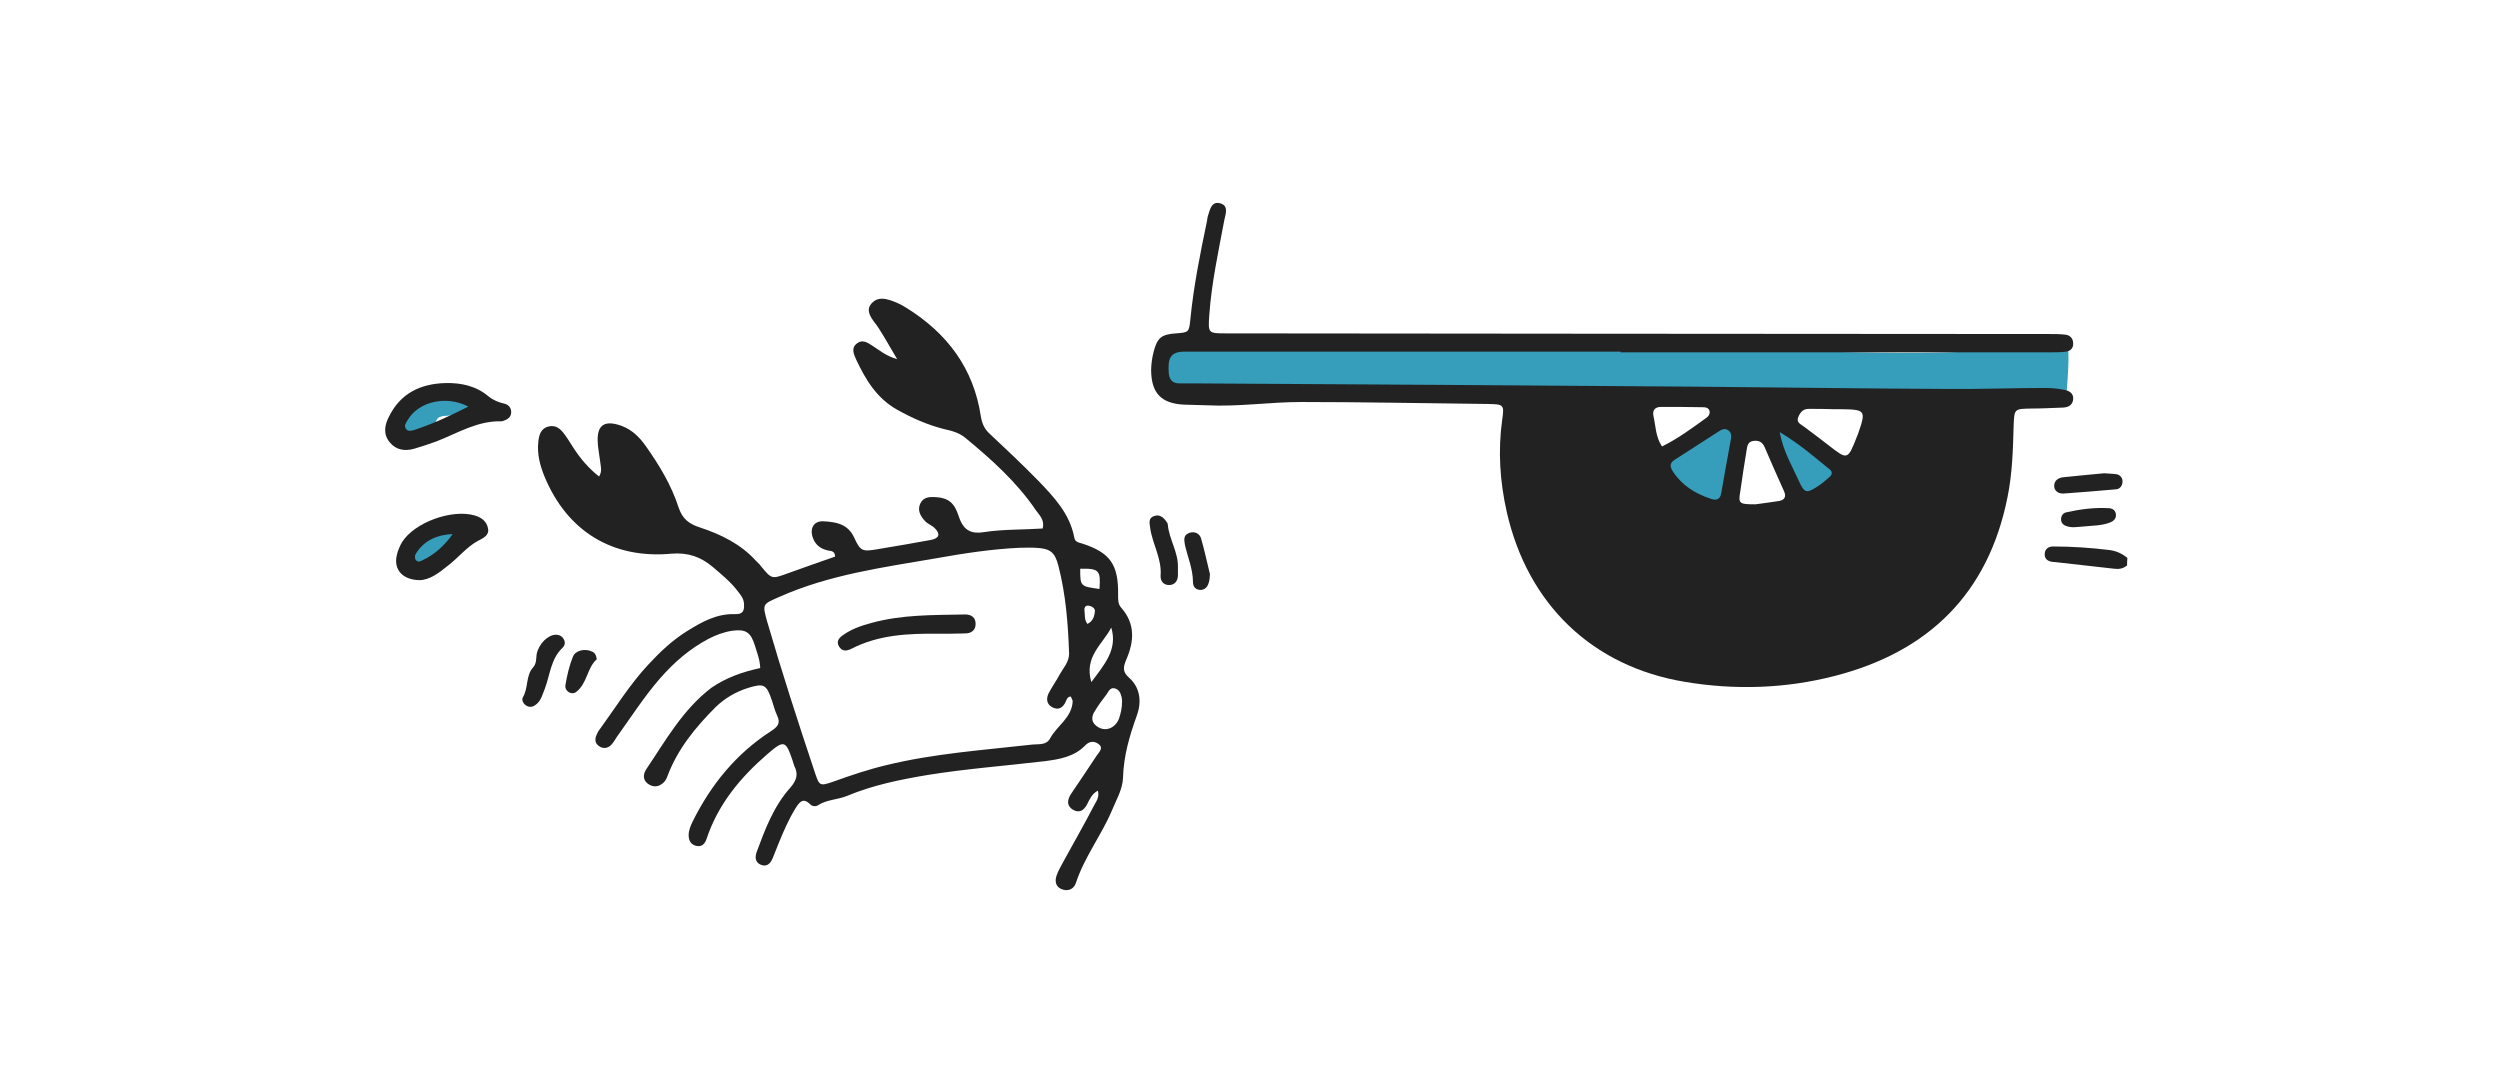
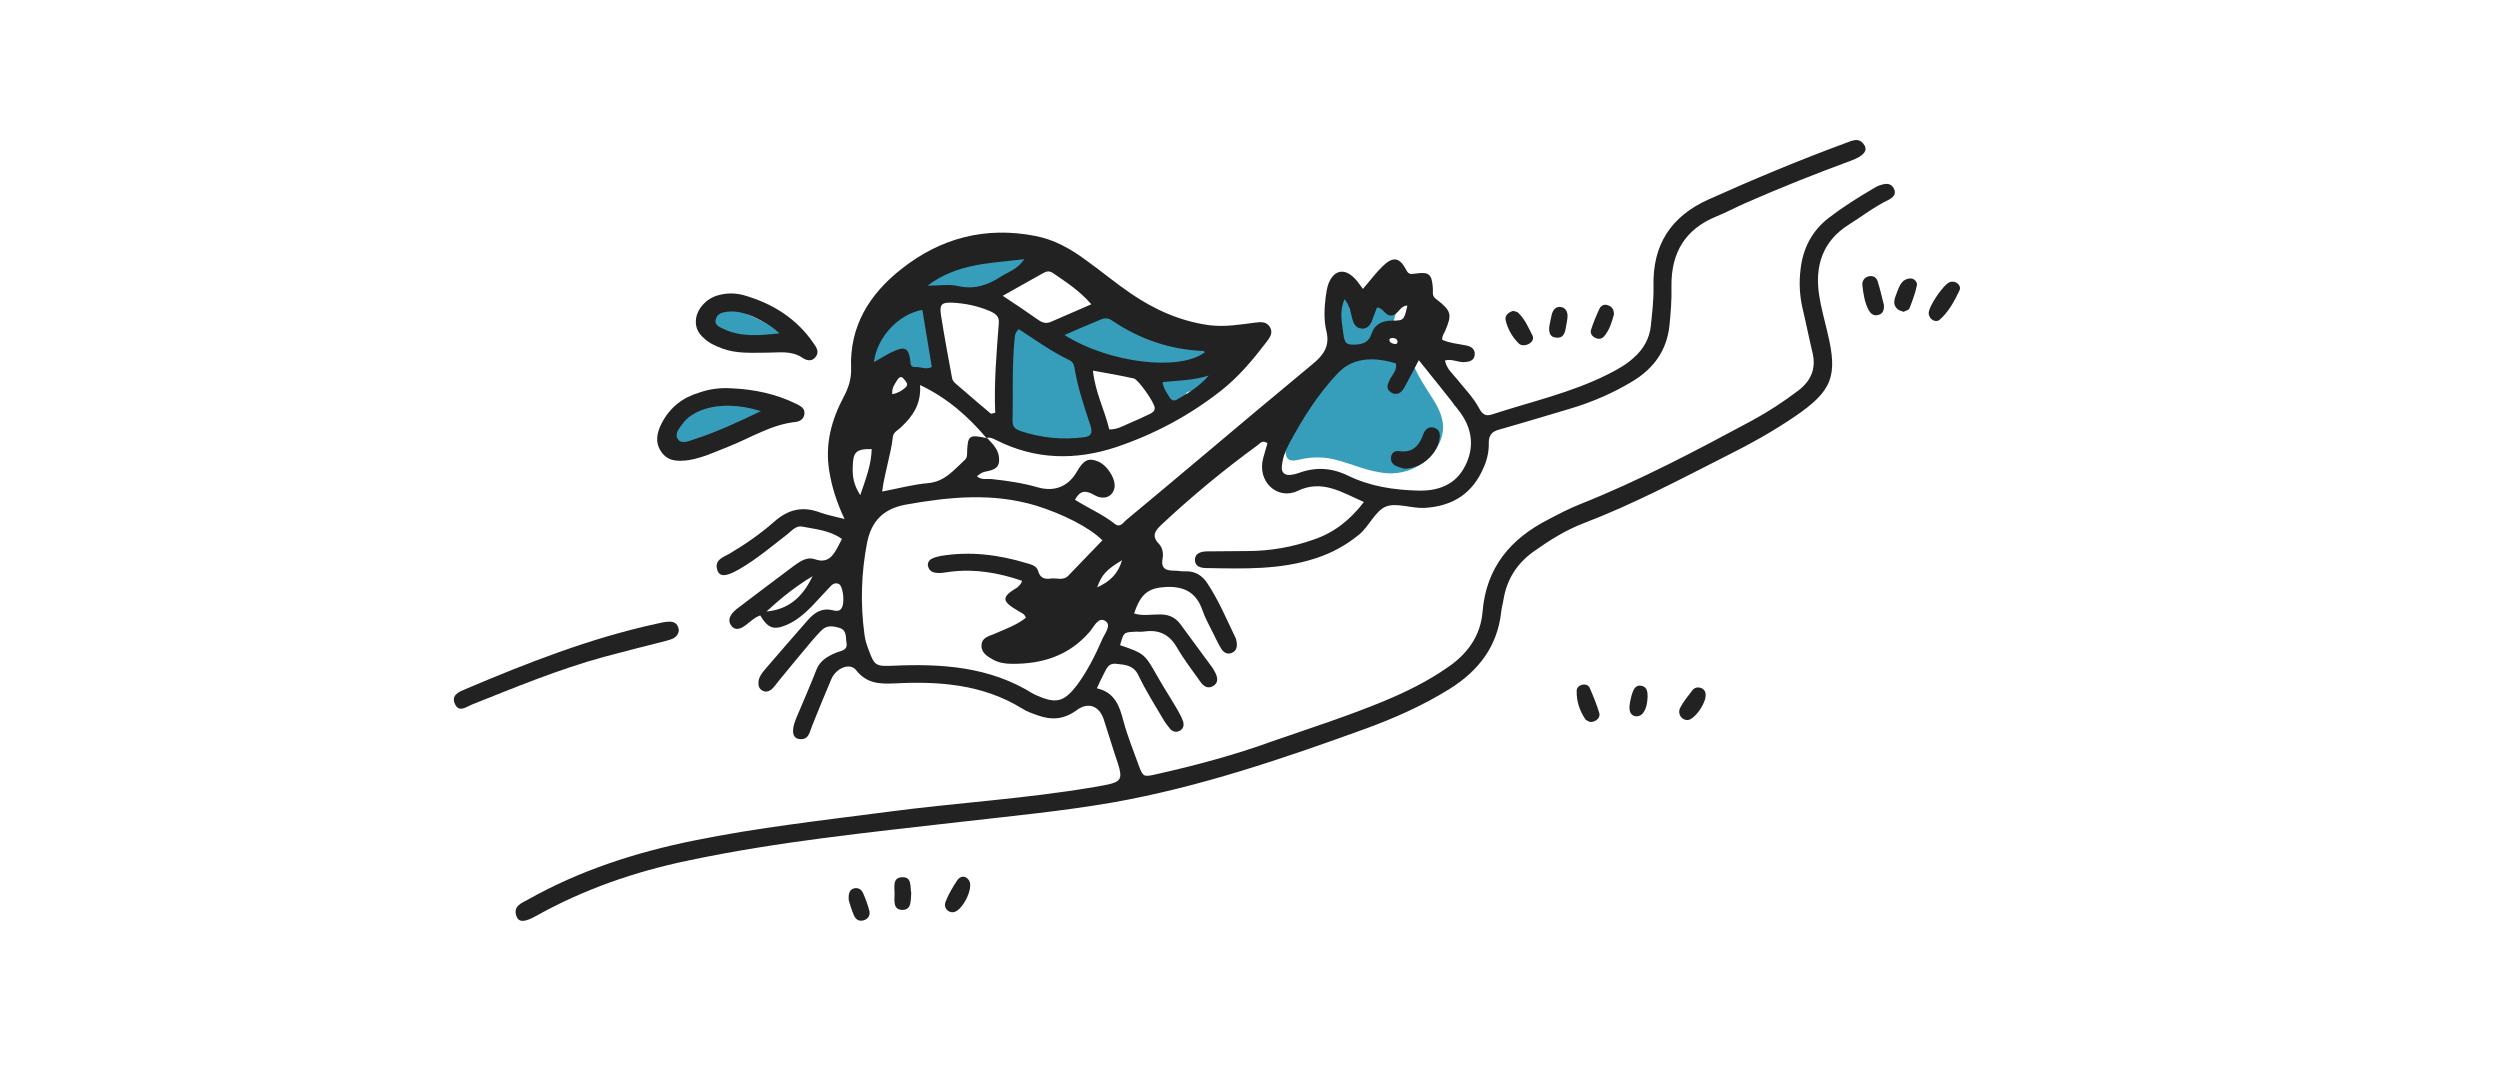
<svg xmlns="http://www.w3.org/2000/svg" version="1.1" x="0px" y="0px" viewBox="0 0 764.9 330" enable-background="new 0 0 764.9 330" xml:space="preserve">
  <g id="_xFFFD__x83__x8C__xFFFD__x99__xA0_影像_1_">
</g>
  <g id="_xFFFD__x9C__x96_撅_xFFFD__8_xA0_影像_1_">
    <g>
-       <path fill="#369EBB" d="M402.1,104c15.3,0,26-0.3,36.6,0.1c11.3,0.3,22.7,1.2,34,1.9c5.3,0.3,10.5,0.6,15.8,0.7    c16.7,0.2,33.4,0.8,50.2,0.7c19.3-0.1,38.5,1,57.8,0.4c9.9-0.3,19.8-1.2,29.7-0.8c1,0,1.3-0.3,1.4-1.1c0.3-1.4,1.2-2.3,2.7-2.1    c1.6,0.2,2.4,1.4,2.5,2.8c0.1,2,0.1,4,0,6c-0.1,2.4-0.3,4.9-0.5,7.3c-0.2,2.8-1.7,4.3-4.6,4.3c-16.7,0.2-33.4-0.1-50.1-0.8    c-10.4-0.5-20.9-0.9-31.3-1.8c-19.6-1.7-39.2-2.6-58.8-2.1c-17,0.4-34,0.8-51,0.3c-13.3-0.4-26.5-1.1-39.8-0.4    c-11.1,0.6-22.1,1.6-33,3.5c-6.3,1.1-10.9-3.5-9.9-9.9c0.6-3.9,5.1-7.7,9.2-7.9C377.6,104.7,392.2,104.3,402.1,104z" />
-       <path fill="#369EBB" d="M519.5,152.8c-1.8,0.6-3.6,0.2-5.4,0.6c-2.6,0.6-4.5-1-4.4-3.7c0-1.2-0.1-1.2-1.2-1.1    c-3,0.2-4.2-2-2.8-4.7c0.6-1.1,1.5-1.8,2.4-2.5c6.3-4.7,12.9-9.1,18.2-15.1c2.8-3.1,3.5-2.9,6.3,0.4c0.4,0.4,1.1,0.5,1.7,0.8    c1,0.6,1.6,1.5,1.5,2.7c0,1.3-0.6,2.1-1.9,2.3c-1.3,0.2-1.6,0.7-1.5,2c0.2,1.7-0.7,3.2-1.3,4.7c-2.2,5.8-4.3,11.6-5.8,17.6    c-0.2,0.7-0.4,1.4-0.7,2c-0.7,1.2-1.8,1.8-3.2,1.5c-1.4-0.3-2.2-1.3-2.1-2.8C519.2,156,519.4,154.5,519.5,152.8z" />
-       <path fill="#369EBB" d="M564.4,154.3c-1.2,0-1.9-1.6-2.9-1.5c-1.8,0.1-3.6-1.2-5.5,0.8c-1.4,1.5-3.2-0.1-4.1-1.7    c-2.4-4.2-4.7-8.4-7-12.6c-1.2-2.1-2.4-4.3-3.5-6.5c-0.8-1.5-0.9-3.1,0.7-4.1c1.5-0.9,2.5,0.1,3.9,0.9c7.8,5,13.2,12.4,19.8,18.7    c0.7,0.7,1.4,1.4,1.7,2.4C568.1,152.7,566.6,154.5,564.4,154.3z" />
-       <path fill="#369EBB" d="M141.9,127.1c-1.4,0-2.7-0.2-4.1,0c-1.9,0.3-4.3-0.3-4.6,2.8c0,0.4-0.7,0.8-1.2,1    c-2.3,0.8-4.2,2.1-6.1,3.4c-2.3,1.5-3.9,0.9-4.7-1.7c-0.1-0.4-0.2-0.9-0.4-1.3c-2-3.2-1.7-4.5,1.7-6c7.2-3.2,14.9-4.3,22.8-3.8    c1.8,0.1,3.6,0.8,3.4,3c-0.2,2.3-1.9,2.5-3.8,2.5C143.9,127.1,142.9,127.1,141.9,127.1C141.9,127.1,141.9,127.1,141.9,127.1z" />
-       <path fill="#369EBB" d="M127.2,173.2c-1.5,0-2.6-0.4-3.1-1.6c-0.6-1.2-0.6-2.5,0.3-3.6c4.1-4.7,9.3-7.8,15-9.9    c1.3-0.5,2.7-0.1,3.5,1.4c0.7,1.4,0.2,2.7-0.9,3.6c-3.8,2.9-7.5,5.7-10.8,9.1C130,173.4,128.3,172.7,127.2,173.2z" />
+       <path fill="#369EBB" d="M329.9,108.9c1,6,2.7,11.4,4.8,16.7c0.4,1.1,0.9,2.2,1.4,3.3c2.1,5,0.9,7.1-4.6,7.5    c-2.4,0.2-4.9,0.1-7.3-0.1c-4.1-0.3-8.1-0.9-12.2-0.9c-4.2,0-5.3-1.4-5.4-5.7c-0.3-10.1,1-20.1,1.7-30.2c0.1-1.8,0.9-3.2,2.9-3.4    c1.6-0.2,2.6,0.8,2.7,2.4c0.1,1,0.8,1.1,1.5,1.4c1.5,0.6,3.1,1.1,4.5,1.8c1.7,0.8,3.3,2,4.2-1c0.2-0.6,1.4-1.1,2.2-1.5    c3.7-1.8,7.5-3.6,11.3-5.4c3.4-1.7,8.6-0.4,10.3,2.9c2.4,4.8,6.6,6,11.2,6.4c4.4,0.3,8.9,0,13.3-0.8c3.2-0.6,4.6,0.6,4.6,3.8    c0,1.1,0.7,1.1,1.1,1.6c1.6,1.5,1.6,3.3,0,4.4c-4.5,2.9-8.1,7.5-14.1,7.7c-1.4,0.1-1.2,1.1-1.3,2c-0.3,1.8-0.8,3.5-2.9,3.9    c-2.1,0.4-3-1.2-3.9-2.7c-0.3-0.5-0.5-0.9-0.8-1.4c-2.5-5.1-5-9.8-12.2-8.5c-2,0.3-4.3-0.7-6.3-1.4    C334.3,110.7,332.3,109.8,329.9,108.9z" />
+       <path fill="#369EBB" d="M405.9,110c1.9-2.7,2-5,1.6-7.4c-0.4-3.3-0.1-6.5,0.4-9.8c0.3-2,1.2-3.6,3.5-3.3c2.1,0.4,2.2,2.1,1.8,3.8    c-0.1,0.6-0.6,1.4,0.1,1.8c0.8,0.5,1.4-0.2,1.8-0.7c1.2-1.5,2.3-3,3.6-4.5c2.2-2.5,4.4-2.4,6,0.5c0.6,1.1,1,0.7,1.6,0.4    c0.7-0.4,1.4-0.8,2.3-1.1c-1.6,4.4-1.3,9.4-4.9,13c-1.8,1.8-1.6,3.4,0.6,4.5c1.4,0.7,3,1.5,4.4,1.2c2.5-0.6,2.8,0.8,3.5,2.6    c1.5,3.9,3.9,7.4,6.1,10.9c2,3.2,3.7,6.5,3.1,10.4c-1.3,7.7-9.1,13-16.9,12.5c-5.9-0.4-11-3-16.5-4.3c-3.6-0.8-7.2-0.7-10.8,0.2    c-2.9,0.7-4.1-0.4-3.8-3.3c0.1-1.5,0.4-3.1,0.9-4.5c3.2-8.5,7.4-16.2,15.5-21c1.1-0.6,1.9-1.3,1.3-2.5c-0.6-1.1-1.6-1-2.6-0.6    C407.8,109.1,407.2,109.4,405.9,110z" />
+       <path fill="#369EBB" d="M299.9,88.9c-2.3,0.8-4.5,0.4-6.8,0.4c-2,0.1-3.3-1.7-5.4-1c-1.7,0.5-2.7,0.6-2.7,3.2    c0.2,7.5,1.3,14.8,2.8,22.1c0.3,1.4,0.2,2.8-1.2,3.6c-1.3,0.8-2.8,0.7-3.8-0.2c-4.2-3.7-8.9-3.4-13.8-2.1c-3.1,0.8-5.1-1-5-4.2    c0.1-2.8,1.4-5.2,2.7-7.6c1.9-3.5,4.7-6.5,7.4-9.4c0.6-0.7,1.4-1.4,2.3-1.3c2.2,0.2,3.5-0.7,4.8-2.5c0.6-0.9,0.8-1.4,0.7-2.5    c-0.6-4.3,1.2-6.3,4.6-6.3c2.1,0,4.2-1.2,6.2-1.8c2.5-0.8,4.9-2.1,8.1-1.5c2.2,0.4,5.3,1.8,8-0.4c1.2-1,3.1-1.1,4.7-0.8    c1.2,0.2,2.2,0.8,2.6,2.1c0.4,1.4-0.1,2.5-1.2,3.4c-0.7,0.5-1.6,1.2-2.4,1.2c-2,0.1-3.1,1.5-4.7,2.3    C305.2,86.9,302.8,88.7,299.9,88.9z" />
+       <path fill="#369EBB" d="M204.5,131.2c0-4.6,2.8-7.6,7.1-8.4c2.5-0.5,5.3-0.1,7.5-2c0.1-0.1,0.2-0.1,0.3-0.1    c3.2,1.3,6.6-1.1,9.8,0.6c2,1.1,4.3,1.5,6.5,2c1.7,0.4,2.8,1.4,2.5,3.3c-0.3,1.7-1.5,2.4-3.1,2.3c-0.9,0-1.8-0.1-2.7-0.3    c-1.7-0.5-3.5-1.3-4.7,0.9c0,0.1-0.2,0.2-0.2,0.1c-3.1-0.7-5.4,1.7-7.8,2.7c-2.4,1-5.3,0.7-7.2,3.2c-1.6,2.1-3.9,0.6-5.8,0    C204.4,134.8,204.7,132.7,204.5,131.2z" />
+       <path fill="#369EBB" d="M219.9,92.8c1.6,0,3,0.6,4.4,1.3c4.7,2.2,9.4,4.4,14,6.7c1.7,0.8,3.4,2,2.3,4.2c-1.1,2.2-2.9,1.8-4.7,0.8    c-1.2-0.7-2.4-1.3-3.8-0.4c-0.2,0.1-0.5,0.2-0.8,0.1c-5.5-1.2-10.5-3.4-15.1-6.5c-0.9-0.6-1.1-1.9-0.5-2.7    C216.8,94.7,217.4,92.6,219.9,92.8z" />
+       <path fill="#369EBB" d="M445,124.1c-1.8-4.5-5-8.2-7.5-12.3c-1.1-1.9-2.2-3.8-0.3-6.2c1.5,3.9,4.3,6.8,6.7,9.9    c1.1,1.3,1.8,2.9,2.5,4.5C447.3,121.6,447.6,123.3,445,124.1z" />
+       <path fill="#369EBB" d="M390.1,141.6c0.9,0.8,0.5,1.5,0.4,2.2c-0.4,3.7,0.8,4.7,4.4,3.7c3.2-0.9,6.4-2.2,9.8-1.7    c0.1,0,0.2,0,0.3,0.2c-3.7,0-7,1.4-10.2,3.2c-1.4,0.8-3,1-4.4,0c-1.5-1.1-1.8-2.7-1.3-4.4C389.3,143.7,389.1,142.5,390.1,141.6z" />
+       <path fill="#369EBB" d="M429.4,100.9c1.2-3.8,2.3-7.3,3.4-10.8c0.2-0.5,0.3-1.4,1.2-1.1c1,0.3,0.7,1.1,0.5,1.8    c-0.8,2.8-1.6,5.5-2.3,8.3C431.8,100.4,431.1,100.9,429.4,100.9z" />
+       <path fill="#369EBB" d="M421.5,150.4c-4.3,0.2-8.1-1.5-12.1-3.2C414.3,145.4,417.4,149.7,421.5,150.4z" />
+       <path fill="#369EBB" d="M371,109.7c-1.6,1.1-3.3,2.2-4.9,3.3c-1.1,0.8-2.2,1-3.5,0.3c-1.4-0.8-2.9-1-4.3,0.1    c-0.6,0.5-1.2,0.6-1.4-0.3c-0.3-0.9,0.6-0.8,1-0.9C362.2,111.5,366.6,110.6,371,109.7z" />
    </g>
  </g>
  <g id="_xFFFD__x89__x88__xFFFD__x9C_砌_xFFFD__x8C__xA0_影像_1_">
    <g>
-       <path fill="#222222" d="M650.8,173c-1.2,1-2.5,1.2-4,1c-5.9-0.7-11.9-1.3-17.8-2c-0.4,0-0.7-0.1-1.1-0.1c-1.4-0.2-2.4-0.9-2.3-2.5    c0.1-1.6,1.3-2.2,2.6-2.2c5.8,0,11.6,0.4,17.3,1.1c2.1,0.3,3.8,1.1,5.4,2.4C650.8,171.6,650.8,172.3,650.8,173z" />
-       <path fill="#222222" d="M495.9,107.6c-43.4,0-86.9,0-130.3,0c-0.9,0-1.8,0-2.7,0c-5.2-0.2-5.6,2.4-5.3,6.7c0.2,1.8,1.1,3,3.2,3    c1.5,0,2.9,0,4.4,0c51.1,0.3,102.1,0.6,153.2,1c25.8,0.2,51.6,0.6,77.4,0.7c10,0.1,20-0.3,30-0.3c2,0,4,0.2,5.9,0.6    c1.5,0.3,2.8,1.1,2.6,2.9c-0.2,1.8-1.5,2.4-3,2.5c-3.3,0.1-6.5,0.3-9.8,0.3c-5.1,0.1-5.2,0-5.4,5c-0.2,7.5-0.4,14.9-1.9,22.2    c-5.9,29.4-24.1,47.2-52.8,54.6c-15.1,3.9-30.6,4.4-46,1.8c-28.2-4.7-48-23.7-54.4-52c-2.1-9.3-2.7-18.7-1.4-28.1    c0.7-4.7,0.5-4.8-4.3-4.9c-19.1-0.2-38.2-0.6-57.2-0.6c-9.6,0-19.2,1.5-28.9,1c-2.4-0.1-4.7-0.1-7.1-0.2    c-6.8-0.4-9.8-3.5-9.9-10.4c0-2,0.3-4,0.8-5.9c1.1-4.2,2.4-5.2,6.8-5.5c3.9-0.3,4-0.3,4.4-4.3c1-10.1,3-20.1,5.1-30.1    c0.1-0.5,0.1-1.1,0.3-1.6c0.6-1.9,1.1-4.5,3.7-3.8c2.7,0.7,1.7,3.2,1.3,5.1c-1.8,9.6-3.9,19.2-4.6,29c-0.4,5.7-0.4,5.7,5.2,5.7    c35.6,0,71.2,0.1,106.9,0.1c48.3,0,96.7,0.1,145,0.1c1.6,0,3.3,0,4.9,0.2c1.4,0.2,2.3,1.2,2.3,2.6c0.1,1.5-0.8,2.4-2.2,2.6    c-1.6,0.2-3.3,0.2-4.9,0.2c-43.8,0-87.6,0-131.4,0C495.9,107.7,495.9,107.7,495.9,107.6z M529.6,134.3c0.1-0.9,0.2-2-0.9-2.7    c-1.1-0.7-2.1-0.1-3,0.5c-4.4,2.8-8.8,5.7-13.2,8.5c-1.6,1-1.7,2-0.7,3.6c2.8,4.3,6.8,6.8,11.6,8.4c2.1,0.7,3,0,3.3-2.1    C527.6,145.1,528.6,139.8,529.6,134.3z M561,125.2C561,125.2,561,125.2,561,125.2c-2.5-0.1-5.1-0.1-7.6-0.1    c-1.8,0-2.6,1.1-3.2,2.5c-0.7,1.7,0.8,2.2,1.7,2.9c2.5,1.9,5,3.7,7.4,5.6c6,4.7,6,4.7,8.8-2.4c0.1-0.3,0.3-0.7,0.4-1    c2.5-7.2,2.3-7.4-5.4-7.5C562.5,125.2,561.8,125.2,561,125.2z M537.1,154.3c1.7-0.2,4.4-0.6,7.1-1c1.9-0.3,2.4-1.4,1.6-3.1    c-2-4.5-4-8.9-5.9-13.4c-0.7-1.6-1.8-2.1-3.4-1.9c-1.7,0.2-1.9,1.5-2.1,2.8c-0.7,4.1-1.3,8.2-1.9,12.4    C531.8,154.1,532,154.3,537.1,154.3z M508.5,136.6c5.1-2.5,9.3-5.7,13.5-8.7c0.7-0.5,1.3-1.2,1-2.3c-0.3-0.8-1.1-1-1.8-1    c-4.3-0.1-8.7-0.1-13-0.1c-1.8,0-2.7,1-2.3,2.8C506.6,130.4,506.5,133.5,508.5,136.6z M544.5,132.2c1.2,6.2,3.9,10.5,5.9,15    c1.7,3.7,2.3,3.8,5.6,1.7c1.4-0.9,2.6-1.9,3.8-3c0.8-0.7,0.9-1.6,0-2.3C555.2,139.9,550.7,135.9,544.5,132.2z" />
-       <path fill="#222222" d="M232.6,204.4c-0.1-2.7-1-4.7-1.6-6.8c-1.3-4.2-2.8-5.2-7.1-4.6c-2.5,0.4-4.9,1.3-7.2,2.5    c-5.7,3-10.5,7.2-14.7,12c-4.9,5.6-8.9,11.9-13.3,18c-0.6,0.9-1.1,1.9-1.9,2.6c-1,0.9-2.4,1-3.5,0.2c-1.2-0.8-1.4-2-0.8-3.4    c0.3-0.7,0.6-1.3,1.1-1.9c4.8-6.6,9.1-13.6,14.7-19.6c3.6-3.9,7.4-7.5,11.9-10.3c4.5-2.8,9.1-5.4,14.7-5.2    c2.7,0.1,2.9-1.4,2.7-3.5c-0.2-1.6-1.2-2.6-2.1-3.8c-2.1-2.7-4.8-4.9-7.5-7.2c-3.6-3-7.4-4.4-12.5-4c-18.1,1.7-32-6.9-38.9-23.6    c-1.4-3.4-2.3-6.9-1.9-10.6c0.2-2,0.7-4.1,3.1-4.7c2.3-0.6,3.8,0.8,5,2.5c1,1.3,1.8,2.8,2.7,4.1c2.1,3.2,4.5,6.1,7.8,8.7    c1.1-1.8,0.4-3.4,0.3-4.8c-0.2-1.8-0.6-3.6-0.7-5.4c-0.4-5.6,2-7.2,7.3-5.3c3.2,1.2,5.5,3.5,7.4,6.2c4.1,5.8,7.8,11.9,10,18.7    c1.2,3.6,3.2,5.1,6.6,6.2c6.4,2.1,12.5,5.1,17.1,10.2c0.5,0.5,1.1,1,1.5,1.6c3.3,4,3.3,4,8,2.3c4.9-1.8,9.9-3.5,14.7-5.2    c0-1.8-1.3-1.7-2.3-1.9c-2.1-0.5-3.6-1.6-4.4-3.6c-1.2-3,0.1-5.5,3.2-5.3c3.8,0.2,7.5,0.8,9.4,5.1c1.9,4.2,2.6,4.2,7.3,3.4    c5.4-0.9,10.7-1.8,16.1-2.8c2.6-0.5,3-1.8,1.2-3.6c-0.9-0.9-2.2-1.3-3-2.2c-1.4-1.5-2.4-3.3-1.4-5.4c1-2,2.9-2,4.7-1.9    c3.8,0.2,5.7,1.8,6.9,5.5c1.4,4.4,3.5,5.9,7.9,5.2c5.9-0.9,11.9-0.7,17.9-1.1c0.7-2.5-0.9-4-2-5.5c-5.9-8.7-13.6-15.6-21.6-22.2    c-1.9-1.6-4.2-2.2-6.5-2.7c-5.1-1.3-9.9-3.4-14.5-6c-6.2-3.5-9.6-9.2-12.5-15.4c-0.7-1.6-1.6-3.5,0.4-4.9c1.6-1.2,3.1-0.2,4.5,0.7    c2.1,1.3,4,3.1,7.7,4.2c-2.2-3.7-3.8-6.6-5.6-9.4c-0.7-1.1-1.5-2-2.2-3.1c-0.9-1.5-1.4-3-0.1-4.5c1.2-1.4,2.7-1.7,4.4-1.4    c2.3,0.5,4.5,1.5,6.5,2.8c12.3,7.7,20.4,18.4,22.6,33.1c0.4,2.4,1.2,4,2.9,5.5c4.9,4.6,9.8,9.2,14.5,14    c4.9,5.1,9.8,10.2,11.2,17.6c0.2,1.3,1.3,1.5,2.4,1.8c8.6,2.8,11.1,6.4,11,15.6c0,1.5-0.1,2.9,1,4.1c4.3,4.9,3.9,10.3,1.5,15.8    c-0.9,2.2-1.3,3.7,0.9,5.6c3.5,3.1,3.8,7.6,2.3,11.6c-2.2,6.1-4,12.2-4.2,18.9c-0.1,3.6-2.1,6.9-3.5,10.3    c-3.2,7.5-8.3,14-10.9,21.9c-0.6,1.9-2.4,2.8-4.5,1.9c-1.8-0.8-2-2.5-1.4-4.2c0.5-1.4,1.2-2.6,1.9-3.9c3.1-5.7,6.4-11.4,9.4-17.2    c0.7-1.4,1.9-2.7,1.3-4.8c-1.8,1-2.5,2.6-3.3,4.2c-1,1.9-2.4,2.8-4.4,1.6c-2-1.3-1.6-3.1-0.5-4.8c2.6-3.9,5.3-7.8,7.9-11.8    c0.7-1,2-2.2,0.7-3.3c-1.3-1.1-2.9-1.2-4.3,0.3c-3.4,3.5-7.9,4.2-12.4,4.8c-11.9,1.4-23.9,2.3-35.7,4.2    c-8.4,1.4-16.8,3.1-24.7,6.4c-2.9,1.2-6.1,1.1-8.8,2.8c-0.8,0.6-1.9,0.4-2.5-0.2c-2.2-2.2-3.3-0.7-4.5,1.2    c-2.1,3.4-3.7,7.1-5.2,10.8c-0.6,1.5-1.2,3-1.8,4.5c-0.7,1.7-1.9,2.8-3.8,1.9c-1.6-0.8-1.6-2.3-1.1-3.8c2.6-7,5.2-14,10.3-19.7    c2-2.3,2.5-4.2,1.2-6.7c-0.2-0.5-0.3-1-0.5-1.6c-2.1-6.2-2.6-6.4-7.8-1.9c-8.2,7.1-15,15.3-18.5,25.8c-0.5,1.6-1.5,2.6-3.2,2.2    c-1.7-0.4-2.3-1.7-2.3-3.3c0-1.5,0.6-2.8,1.2-4.1c5.6-11.3,13.3-20.8,24-27.7c2-1.3,3-2.4,1.9-4.7c-0.7-1.5-1.1-3.1-1.6-4.6    c-1.7-5.1-2.5-5.4-7.4-3.9c-3.7,1.2-7,3.1-9.8,5.8c-6.2,6.2-11.7,12.9-14.8,21.2c-0.2,0.5-0.4,1-0.7,1.4c-1.3,1.6-3,2.2-4.8,1.2    c-2-1.1-2.1-3-1-4.7c6-8.9,11.2-18.3,20-25C222.1,207.4,227,205.6,232.6,204.4z M327.6,213.1c-1,0.1-1.2,0.8-1.5,1.5    c-0.9,2.1-2.4,2.8-4.3,1.7c-1.7-1-1.7-2.7-0.9-4.3c1-1.9,2.3-3.7,3.3-5.6c1.1-2,2.9-3.8,2.9-6.4c-0.3-9.1-1-18.1-3.3-27    c-1.1-4.2-2.6-5.2-7-5.4c-1.6-0.1-3.3,0-4.9,0c-8.5,0.4-17,1.7-25.4,3.2c-16.3,2.8-32.7,5-48,11.8c-5.2,2.3-5.3,2.1-3.8,7.5    c4.5,15.5,9.5,30.9,14.6,46.2c1.4,4.2,1.5,4.3,5.8,2.8c5.3-1.9,10.6-3.7,16.1-5c14.7-3.6,29.8-4.6,44.7-6.3    c1.9-0.2,4.2,0.3,5.4-1.9c2.1-3.9,6.7-6.3,6.9-11.4C328.1,214,327.8,213.6,327.6,213.1z M343.3,214.7c0-0.2,0-0.7-0.1-1.3    c-0.3-1.3-0.8-2.5-2.2-2.8c-1.3-0.3-1.8,0.9-2.4,1.8c-1.3,1.7-2.6,3.4-3.7,5.3c-0.8,1.2-1.1,2.8,0.1,4c2.5,2.5,6.1,1.5,7.4-1.9    C342.9,218.2,343.3,216.7,343.3,214.7z M340,192c-2.6,5.1-8.4,8.9-6.1,16.7C338,203.2,342,198.7,340,192z M330.5,174    c0,5.4,0,5.4,5.9,6.2C336.8,174.5,336.3,173.9,330.5,174z M332.7,190.9c1.7-0.8,2.2-2.4,2.3-4c0-0.9-1.1-1.5-2-1.6    c-0.9-0.1-1.3,0.6-1.2,1.4C332,188.1,331.7,189.6,332.7,190.9z" />
-       <path fill="#222222" d="M136.3,117.2c4.9-0.1,9.4,0.9,13.2,4.1c1.5,1.2,3.1,1.8,4.8,2.2c1.3,0.3,2.2,1.3,2.1,2.8    c-0.1,1.5-1.3,2.1-2.5,2.5c-0.2,0.1-0.4,0.1-0.5,0.1c-7.4-0.2-13.5,3.7-20,6.2c-2.2,0.8-4.4,1.5-6.7,2.2c-2.8,0.8-5.5,0.4-7.4-1.9    c-2.2-2.6-1.6-5.5-0.2-8.1C122.6,120.3,128.7,117.4,136.3,117.2z M143.3,124.4c-6.7-3.5-15.1-1.6-18.5,4c-0.5,0.9-1.4,1.9-0.5,2.9    c0.6,0.8,1.7,0.5,2.6,0.2C132.4,129.7,137.8,127.2,143.3,124.4z" />
-       <path fill="#222222" d="M128.3,177.5c-5.2-0.1-7.9-3.3-6.9-7.6c0.3-1.4,0.9-2.8,1.6-4c3.8-6.1,15.3-10.2,22.2-8.2    c2.1,0.6,3.7,1.8,4.1,3.9c0.5,2.2-1.4,3-3.1,3.9c-3.5,1.9-6,5.2-9.2,7.6C134.3,175.3,131.4,177.5,128.3,177.5z M138.5,163.4    c-4.6,0.2-8.6,1.8-11.2,5.9c-0.4,0.6-0.5,1.4-0.1,2c0.6,0.8,1.4,0.5,1.9,0.2C133,169.7,136,166.9,138.5,163.4z" />
-       <path fill="#222222" d="M170,194.2c1.2,0,2.1,0.5,2.6,1.6c0.4,0.9,0.2,1.8-0.6,2.5c-3.5,3.4-3.7,8.2-5.3,12.4    c-0.7,1.7-1.1,3.5-2.5,4.7c-0.8,0.7-1.8,1.2-3,0.6c-1.1-0.6-1.7-1.8-1.2-2.7c1.7-2.8,0.8-6.5,3.1-9.1c1.1-1.2,0.9-2.7,1.1-4.1    C164.9,196.9,167.6,194.3,170,194.2z" />
-       <path fill="#222222" d="M360.4,173.5c0,0.9,0,1.8,0,2.7c-0.1,1.7-1.1,2.8-2.7,2.8c-1.7,0-2.7-1.2-2.6-2.9    c0.4-5.2-2.5-9.6-3.2-14.6c-0.2-1.5-0.6-3,1.2-3.6c1.6-0.6,2.8,0.3,3.7,1.6c0.2,0.3,0.5,0.6,0.5,1    C357.7,165,360.5,168.9,360.4,173.5z" />
-       <path fill="#222222" d="M643.8,144.8c0.9,0.1,2.4,0.1,3.8,0.3c1.1,0.2,1.9,1.2,1.8,2.3c0,1.2-0.8,2.2-1.9,2.3    c-5.4,0.5-10.7,0.9-16.1,1.3c-1.6,0.1-3-0.8-2.9-2.5c0.1-1.6,1.4-2.4,3-2.5C635.4,145.6,639.3,145.2,643.8,144.8z" />
-       <path fill="#222222" d="M370.2,175.7c-0.1,1.2-0.1,1.7-0.3,2.3c-0.3,1.3-1,2.4-2.5,2.5c-1.5,0-2.4-0.9-2.4-2.4    c0-4.1-1.7-7.8-2.5-11.6c-0.3-1.7-0.3-2.9,1.5-3.5c1.6-0.5,3.1,0.3,3.5,1.8C368.6,168.6,369.4,172.5,370.2,175.7z" />
-       <path fill="#222222" d="M637.3,161.1c-1.7,0.1-3.5,0.5-5.2-0.2c-0.9-0.3-1.5-1-1.5-2c0-1,0.5-1.8,1.4-2.1c4.4-1,8.8-1.6,13.4-1.3    c1.1,0.1,2,0.8,2,2.1c0,1.2-0.8,1.9-1.9,2.3C642.8,160.9,640.1,160.8,637.3,161.1z" />
-       <path fill="#222222" d="M182.6,201.7c-3,2.6-2.9,7.4-6.3,10c-1.4,1.1-3.6-0.2-3.3-2.1c0.5-3,1.2-6,2.3-8.7c0.8-2,3.8-2.5,5.7-1.6    C181.9,199.6,182.4,200.3,182.6,201.7z" />
-       <path fill="#222222" d="M287,193.9c-9.1-0.1-18.2,0.3-26.5,4.6c-1.4,0.7-2.8,0.9-3.8-0.7c-1-1.7,0.2-2.8,1.4-3.6    c2.6-1.8,5.5-2.8,8.5-3.6c9.4-2.6,19-2.4,28.7-2.6c1.9,0,3.2,0.9,3.2,2.9c0,2-1.4,2.9-3.2,2.9C292.5,193.9,289.7,193.9,287,193.9z    " />
+       <path fill="#222222" d="M302.1,134.1c1.5,1.6,3.1,3.1,3.5,5.4c0.4,2.8-0.4,4-3.2,4.6c-1.9,0.4-1.9,0.4-3.5,1.6    c1.4,1.3,3.1,0.7,4.7,0.9c4.7,0.5,9.4,1.2,13.9,2.5c5.2,1.5,9.5-0.3,12.1-5c2-3.4,3.5-4.1,6.4-2.9c3,1.3,5.7,5.8,4.9,8.4    c-0.7,2.5-3.3,3.5-6.2,1.8c-2.6-1.5-4.3-1.3-5.8,1.5c4.1,2.6,8.4,4.4,12.2,7.4c1.7,1.3,2.6-0.5,3.6-1.3    c7.6-6.3,15.1-12.6,22.6-18.9c11.4-9.6,22.8-19.2,34.3-28.7c3.3-2.7,5.4-5.5,4.2-10.2c-0.8-3.3-0.6-6.9-0.2-10.3    c0.2-1.4,0.4-2.9,0.9-4.2c1.7-4.2,4.9-4.7,8-1.5c0.9,0.9,1.6,2,2.5,3.2c2.1-2.4,3.9-4.9,6.1-7c3.1-3,5.1-2.7,7.1,1.1    c0.8,1.6,1.5,1.4,2.9,1.2c4.2-0.6,5,0.2,5.3,4.5c0.1,1.2-0.4,2.3,1,3.3c4.8,3.7,4.9,4.7,2.7,9.9c-0.4,0.8-1,1.6-0.8,2.6    c2.3,1,4.9,1.2,7.3,1.7c1.5,0.3,2.8,1.1,2.6,2.9c-0.2,1.8-1.7,2.1-3.2,2.2c-1.9,0.1-3.8-1.1-5.9-0.5c0.5,2.5,2.2,3.9,3.6,5.6    c2.4,3,5.1,5.7,6.9,9.1c0.9,1.6,1.8,2.5,3.9,1.8c11.9-3.9,24.2-6.6,35.5-12.3c2.8-1.4,5.5-2.9,7.8-5c3-2.6,4.9-5.9,5.3-9.9    c0.4-4,0.9-8,0.8-12c-0.3-12.7,5.3-21.4,16.9-26.6c13.8-6.2,27.7-12,41.8-17.2c2-0.7,4.2-2,5.8,0.6c1.1,1.7-0.2,3.3-3.9,4.7    c-10.9,4-21.7,8.3-32.4,13c-3,1.3-5.9,2.9-8.9,4.1c-9.6,3.9-13.9,11.1-13.8,21.3c0.1,4-0.2,8-0.6,12c-0.8,7.7-4.8,13.2-11.2,17.1    c-6.1,3.7-12.6,6.5-19.4,8.5c-7.1,2.1-14.3,4.3-21.4,6.3c-2.3,0.6-3.3,1.7-3.3,4.1c0.1,2.5-0.5,5.1-1.5,7.4    c-3.4,8.1-9.5,12-18.2,12.5c-4,0.2-8.5-1.7-11.8-0.4c-3.3,1.4-5,5.9-8.1,8.5c-4,3.3-8.4,5.7-13.3,7.3c-11,3.6-22.2,3.2-33.5,3    c-1.8,0-3.5-0.5-3.5-2.5c0-2,1.7-2.5,3.5-2.6c4.2,0,8.4-0.1,12.5-0.1c7,0,13.8-1.2,20.3-3.5c6.2-2.1,11.1-5.9,15.4-11.5    c-6.8-3-12.8-7-20.3-3.4c-6.1,2.9-12.5-2.8-10.5-10.1c0.4-1.5,0.9-3.1,1.3-4.5c-1.6-1.1-2.3,0.1-3,0.6    c-10.3,7.5-20.1,15.6-29.4,24.3c-1.9,1.8-3.2,3.4-0.9,5.8c1.2,1.2,1.5,3,1.2,4.6c-0.6,3.3,1.3,3.7,3.7,3.7c1.1,0,2.2,0.3,3.3,0.2    c3-0.1,5.2,1.3,6.8,3.8c3.4,5.2,5.8,10.9,8.5,16.5c0.2,0.3,0.2,0.7,0.3,1c0.3,1.5,0.2,3-1.5,3.7c-1.4,0.5-2.5-0.2-3.2-1.4    c-0.9-1.5-1.7-3.2-2.5-4.8c-1.1-2.3-2.4-4.5-3.2-6.9c-1.9-5.5-5.7-7.4-11.3-7.1c-5.2,0.3-7.6,2-9.6,8.1c2.5,0.8,5,0.3,7.4,0.3    c2.7-0.1,5,0.6,6.7,2.9c3.3,4.5,6.7,9.1,10,13.6c0.4,0.6,0.7,1.3,1,1.9c0.5,1.3,0.5,2.6-0.8,3.4c-1.5,1-2.8,0.4-3.8-0.9    c-2.5-3.5-5.2-7-7.4-10.8c-2.3-4-5.5-5.5-9.9-4.9c-1.1,0.2-2.2,0-3.3,0.1c-3.1,0.2-3.1,0.2-4.2,4.1c7.6,2.6,7.5,2.6,11.8,10.2    c1.9,3.3,4,6.5,5.9,9.8c0.6,1.1,1.2,2.2,1.6,3.4c0.3,1.1,0.1,2.2-1.1,2.8c-1.1,0.6-2.2,0.2-2.9-0.6c-0.8-1-1.6-2-2.2-3.1    c-2.6-4.4-5.3-8.7-7.5-13.3c-1.5-3.1-4-3.2-6.8-3.5c-2.7-0.3-3.1,2-4.1,3.7c-0.6,1.1-1.1,2.3-1.8,3.8c5.4,1.2,6.9,5.3,8.1,9.9    c1.2,4.6,3,8.9,4.6,13.4c1.4,3.8,1.5,3.9,5.4,3c12.1-2.7,24-5.9,35.6-10.1c11.5-4,23.1-7.7,34.4-12.4c6.7-2.8,13.2-6,19.2-10.2    c6.1-4.1,10.1-9.7,10.7-17c1.1-13.6,8.6-22.4,20.2-28.3c3.2-1.7,6.5-3.4,9.8-4.7c18.1-7.2,35.3-16.3,52.4-25.5    c5-2.7,9.7-5.8,14.2-9.2c3.8-2.9,5.5-6.6,4.4-11.4c-1.1-4.6-2-9.2-3.1-13.8c-0.9-3.9-1.1-7.9-0.6-11.9c0.7-6.4,3.5-11.8,8.7-15.8    c4.3-3.3,8.9-6.2,13.7-9c0.8-0.5,1.6-0.9,2.5-1.1c1.5-0.5,3-0.3,3.7,1.3c0.8,1.7-0.4,2.7-1.8,3.4c-4.3,2.1-8,5-12,7.5    c-8.1,5.1-10.5,12.7-9.1,21.7c0.6,3.8,1.6,7.4,2.5,11.2c3.3,13.5,1.5,18-9.9,25.8c-6.6,4.5-13.6,8.4-20.8,12    c-14.4,7.3-28.7,14.9-43.9,20.7c-5.5,2.1-10.4,5.2-15.2,8.6c-5.2,3.7-8.3,8.6-9.3,14.8c-0.2,1.3-0.6,2.5-0.7,3.8    c-1.2,10.6-7,18-15.8,23.5c-8.2,5.1-17,9-26.1,12.3c-25.1,9.1-50.4,17.7-76.8,22.4c-15.6,2.7-31.3,4.2-47,6    c-27.8,3.2-55.7,6-83.1,11.8c-16.3,3.4-31.9,8.8-46.4,16.9c-3.7,2.1-5.4,2-6.1,0.1c-1.1-3.2,1.7-4,3.6-5.1    c15.8-8.9,32.9-14.4,50.6-18c19.6-4,39.5-6.2,59.3-8.8c21.1-2.8,42.3-4,63.3-7.6c9.2-1.6,9.2-1.5,6.2-10.3    c-1.1-3.4-2.2-6.9-3.3-10.4c-1.4-4.2-4.8-5.4-8.3-2.8c-3.8,2.8-7.6,3.1-11.8,1.6c-1.7-0.6-3.5-1.2-5-2.2    c-12.1-7.4-25.4-8.3-39-7.6c-4.6,0.2-8.5,0-11.7-4.1c-1.8-2.3-6.1-0.7-7.6,2.9c-2,4.7-3.9,9.4-5.8,14.1c-0.8,1.9-1,4.6-4.1,4.1    c-2-0.4-2.3-2.6-0.9-6.1c2.1-5,4.3-10,6.3-15.1c1.1-2.8,3.4-4.1,6-5.2c1.4-0.6,3.6-0.6,3.2-3c-0.3-1.6,0.2-3.9-2.2-4.6    c-2-0.6-3.9-0.9-5.6,0.9c-1,1.1-2,2.1-2.9,3.2c-3.4,4-6.7,8.1-10.1,12.2c-0.7,0.8-1.3,1.8-2.1,2.5c-0.9,0.7-1.9,1-3,0.3    c-1.1-0.7-1.1-1.8-1-2.9c0.2-1.3,1-2.3,1.8-3.3c4.4-5.1,8.8-10.2,13.2-15.2c2-2.3,4.3-3.9,7.6-3.1c1.3,0.3,2.5,0.5,3.1-1.3    c0.6-2.1,0-6.1-1.1-6.7c-1.2-0.6-2.1,0.1-2.8,0.9c-1.9,2-3.7,4-5.6,6c-2.2,2.2-4.5,4.2-7.4,5.5c-4.1,1.8-5.9,1.2-8.3-2.8    c-2.1,0.7-3.5,2.5-5.4,3.6c-1.2,0.7-2.5,0.8-3.4-0.4c-0.9-1.1-0.8-2.4,0-3.5c0.4-0.6,0.9-1.1,1.5-1.6c5.9-4.5,11.9-9,17.9-13.5    c1.8-1.3,3.9-2.6,6.1-1.8c3.7,1.3,5.4-0.7,6.9-3.5c0.4-0.8,0.8-1.6,1.4-2.7c-3.8-2.7-8.2-3-12.3-3.8c-1.7-0.3-3,1.2-4.2,2.2    c-4.9,3.8-9.6,7.8-15,10.9c-3.8,2.2-5.9,2.4-6.6,0.3c-1.1-3.2,1.8-4,3.7-5.1c4.9-2.9,9.5-6.1,13.7-9.8c4.3-3.8,8.7-4.8,14-2.8    c2.2,0.8,4.5,1.2,7.5,2c-2.4-5.1-3.9-9.8-4.7-14.8c-1.3-8.2,0.7-15.5,4.4-22.5c1.5-2.8,2.4-5.5,2.3-8.8    c-0.5-12.9,5.6-22.7,15.4-30.4c12-9.5,25.8-13.1,41-10.1c5.8,1.1,10.9,4,15.6,7.5c4.6,3.3,8.9,6.9,13.6,10.1    c7.3,5,15.2,8.5,24,9.7c4.8,0.6,9.4-0.2,14.1-0.8c1.6-0.2,3.3-0.4,4.4,1.3c1.1,1.7,0.1,3.2-0.9,4.5c-4.2,5.5-8.6,10.8-14.1,15.1    c-9.7,7.6-20.4,13.3-32,17.2c-12.4,4.1-24.7,3.9-36.6-2.1c-1-0.5-1.9-1-3.1-0.7c-5.6-6.6-11.9-12.2-20.3-16.2    c0.4,5.9-2.3,9.6-5.8,12.9c-0.9,0.9-2.3,1.5-2.5,2.8c-0.6,5.5-2.5,10.8-3.3,16.9c5.1-1,9.6-2.2,14.2-2.6c5.1-0.5,7.8-4.1,11.1-7.1    c0.7-0.6,0.7-1.5,0.7-2.5C296.1,133.1,296.6,132.9,302.1,134.1z M312.7,177.7c-7-2.4-14.2-3.7-21.7-2.8c-1.8,0.2-3.6,0.7-5.4,0.2    c-0.9-0.3-1.5-1-1.7-2c-0.1-1,0.4-1.8,1.3-2.2c0.8-0.4,1.7-0.6,2.6-0.8c9-1.5,17.7-0.4,26.3,2.2c1.4,0.4,3,0.8,3.5,2.3    c0.6,2.3,2,2.7,4,2.4c1.7-0.2,3.7,0.7,5.2-0.8c3.5-3.6,7-7.3,10.5-10.9c-4.2-4.1-12.3-8.1-20.3-10.6c-13.3-4-26.5-2.7-39.9-0.3    c-7,1.3-10.5,5.2-11.8,11.6c-1.8,9.3-2.1,18.7-0.8,28.2c0.2,1.6,0.7,3.2,1.3,4.7c1.7,4.7,2.2,5,7.1,4.8c15-0.7,29.8,0.2,43.1,8.5    c0.3,0.2,0.7,0.3,1,0.5c6.1,2.7,8.5,2.2,12.6-3.2c3.1-4.2,5.5-9,7.6-13.8c0.8-1.9,3-4.4,1-5.7c-2.2-1.4-3.5,1.8-4.8,3.3    c-6.3,7.3-14.5,9.9-23.8,9.8c-2,0-4-0.3-5.8-1.3c-1.7-1-3.6-2-3.5-4.4c0.1-2.3,2.1-2.7,3.8-3.4c3.4-1.5,6.9-2.7,9.8-5    c-0.4-0.7-0.5-0.9-0.6-1c-0.6-0.4-1.2-0.8-1.8-1.1c-5.1-3-5.2-4.2-0.2-7.2C311.7,179.2,312.4,178.9,312.7,177.7z M434.1,110.2    c-1.8,3.4-3.1,6-4.5,8.5c-0.9,1.5-2.3,2.5-4.1,1.3c-1.6-1.1-0.9-2.5-0.3-3.8c0.7-1.5,2.3-2.8,1.9-5c-6.5-2-13-2-17.7,2.9    c-6.1,6.4-10.9,14-15.1,21.9c-1.1,2.1-1.9,4.3-2.1,6.7c-0.2,1.7,0.7,2.8,2.6,2.6c0.9-0.1,1.8-0.3,2.6-0.6    c5.2-1.9,10.1-1.6,15.2,0.9c6.6,3.2,13.8,4.3,21.1,4.5c6.1,0.2,11.6-1.6,14.6-7.6c2.9-5.7,2.1-11.4-1.6-16.4    C442.8,120.9,438.6,115.9,434.1,110.2z M311.7,100.7c-1.3,1.2-1.2,2.3-1.3,3.3c-0.8,8.3-0.4,16.6-0.6,24.9c0,1.9,1.1,2.5,2.5,3    c6.3,2.1,12.7,2.7,19.3,1.9c2.5-0.3,2.7-1.5,2-3.7c-1.8-5.5-3.7-11-4.7-16.7c-0.2-1.2-0.3-2.6-1.7-3.2    C321.6,107.5,316.6,103.9,311.7,100.7z M303.2,126.6c0.4-0.1,0.9-0.2,1.3-0.3c-0.4-9.2,0.4-18.4,1.1-27.5c0.2-2-1.1-2.9-2.7-3.6    c-3.7-1.6-7.6-2.4-11.6-2.6c-3.2-0.1-3.9,0.5-3.4,3.8c1,6.4,2.2,12.8,3.4,19.3c0.2,1,0.9,1.5,1.6,2.1    C296.3,120.8,299.8,123.7,303.2,126.6z M325.7,102.5c13.8,8.7,35.3,11.1,42.9,5.3c-0.1-0.1-0.2-0.4-0.3-0.4    c-10.2-0.4-19.6-3.6-28-9.3c-1.2-0.8-2.3-0.9-3.6-0.3C333.3,99.2,329.8,100.7,325.7,102.5z M306.8,90.5c4.1,2.7,7.5,5,10.9,7.4    c1.3,0.9,2.5,1.2,4,0.5c3.9-1.7,7.8-3.4,12.2-5.3c-3.7-4.3-7.9-6.9-11.8-9.6c-1-0.7-2-0.5-3,0.1C315.3,85.7,311.4,87.9,306.8,90.5    z M339.4,131.4c2.4,0,4.1-1,5.9-1.8c2.2-0.9,4.3-1.9,6.4-2.9c0.8-0.4,1.6-0.8,1.6-1.9c0-1.5-5-8.7-6.4-9c-4-0.9-8-1.6-12.5-2.4    C335.1,120.1,338,125.5,339.4,131.4z M267.4,110.8c2.5-1.4,4.3-2.6,6.2-3.4c3.2-1.5,4.5-0.8,4.9,2.9c0.1,1.3,0.2,2.1,1.6,2    c1.6-0.1,3.1,0.9,5,0c-1-5.8-1.9-11.7-2.9-17.5C275,96.1,268.3,103.1,267.4,110.8z M283.8,87.4c3.8,0,6.6-0.5,9.2,0.1    c5.1,1.2,9.3-0.3,13.3-2.9c2.1-1.4,4.8-2,7.1-5.3C302.6,80.6,292.8,80.6,283.8,87.4z M411.4,91.5c-1.7,3.8-0.8,7.2-0.4,10.5    c0.4,3.3,1,3.6,4.2,3.4c2.2-0.2,3.6-0.9,4.4-3.2c0.9-2.9,3.2-4.1,6.3-4.1c3.7,0,3.7-0.2,4.7-4.6c-2.1,0-2.6,2.3-4.3,2.9    c-2.4,0.8-2.9-2.3-5-2.3c-0.5,1.4-1,2.5-1.4,3.7c-0.6,1.7-1.6,3-3.5,2.7c-1.7-0.2-2.3-1.6-2.7-3.1C413.2,95.5,413,93.6,411.4,91.5    z M263.2,151.5c1.8-5.2,3.4-9.5,3.5-14.1c-5-0.1-5.7,1.1-5.8,5.5C260.8,145.6,261.1,148.2,263.2,151.5z M355.7,116.9    c0.3,2,1.3,3.3,2.1,4.6c0.5,0.9,1.3,1.3,2.2,0.8c3.6-2,7.1-4.2,9.8-7.4C365.2,116.4,360.6,116.4,355.7,116.9z M234.5,187.1    c6.4-0.6,10.9-4,14.1-10.8C243.3,179.5,239.2,182.8,234.5,187.1z M343.3,171.4c-4.8,2.9-6.2,4.4-7.6,8.3    C339.4,178,342,175.8,343.3,171.4z M273,120.6c1.7-0.3,3-1.1,4-2c1.2-1,0.1-1.9-0.5-2.7c-0.8-1-1.5-0.4-2,0.4    C273.8,117.5,272.8,118.6,273,120.6z M427.6,104.7c0-1-0.7-1.2-1.4-1.3c-0.5,0-1.1,0.1-1.1,0.6c0,0.7,0.7,1.1,1.4,1.2    C427,105.4,427.5,105.2,427.6,104.7z" />
+       <path fill="#222222" d="M223.7,118.8c7,0.3,13.7,1.7,20,4.8c1.4,0.7,2.7,1.4,2.4,3.2c-0.2,1.4-1.4,2.2-2.7,2.3    c-7.4,0.8-13.6,4.8-20.4,7.5c-4.1,1.6-8,3.5-12.4,4.2c-3.2,0.4-6.3,0.4-8.3-2.6c-2-2.9-1.3-5.9,0.2-8.8c2.5-4.8,6.4-7.8,11.5-9.3    C217.1,119,220.4,118.6,223.7,118.8z M232.8,125.8c-6.5-2.1-13-2.2-17.9-0.4c-2.4,0.9-4.6,2.2-6.1,4.3c-1,1.4-2.6,3.1-1.3,4.8    c1.1,1.4,3.1,0.5,4.6,0C219,132.3,225.5,129.3,232.8,125.8z" />
+       <path fill="#222222" d="M207.7,193c-0.4,2.2-2.2,2.6-4,3.1c-6.3,1.6-12.7,3.2-19,4.9c-13.8,3.8-27.1,9.3-40.4,14.6    c-1.7,0.7-3.9,2.5-5.1-0.2c-1.3-2.8,1.4-3.8,3.3-4.6c18.9-8,38-15.5,58.1-19.9c1.4-0.3,2.9-0.7,4.3-0.7    C206.6,190.2,207.6,191.2,207.7,193z" />
+       <path fill="#222222" d="M212.9,98.2c0.1-3.3,2.9-6.7,6.6-7.8c2.7-0.8,5.4-0.8,8-0.1c8.8,2.5,16.2,7.1,21.4,14.7    c1,1.4,1.9,2.8,0.5,4.4c-1.2,1.3-2.7,0.9-4,0c-3.3-2.2-7-1.5-10.6-1.5c-4.7,0-9.4,0.4-13.9-1.3c-2-0.8-4-1.6-5.6-3.2    C213.8,102.1,212.8,100.4,212.9,98.2z M238.5,102c-2.9-2.7-5.4-3.8-7.8-5c-2.7-1.2-5.4-2-8.4-1.6c-1.5,0.2-2.9,0.7-3.3,2.3    c-0.5,1.9,1.3,2.4,2.5,3C226.6,103.1,232,102.7,238.5,102z" />
+       <path fill="#222222" d="M590.1,95.9c-0.1-2.1,4.6-9,6.5-9.6c1.7-0.6,3.7,1,2.9,2.6c-1.5,3.2-3.3,6.5-6,8.9    C592.2,98.9,590.2,97.7,590.1,95.9z" />
+       <path fill="#222222" d="M486.5,220.9c-0.3-0.2-1.2-0.4-1.5-0.9c-1.7-2.6-2.7-5.5-2.6-8.7c0-0.9,0.8-1.6,1.7-1.8    c1-0.2,1.9,0.1,2.3,1c1.1,2.5,2.1,5,2.9,7.6C489.8,219.5,488.3,221,486.5,220.9z" />
+       <path fill="#222222" d="M576.4,93.3c0.1,1.6-0.3,2.8-1.9,3.1c-1.2,0.3-2.1-0.4-2.7-1.4c-1.3-2.4-1.7-5.1-2-7.8    c-0.1-1.4,0.8-2.5,2.2-2.7c1.2-0.2,2.2,0.5,2.5,1.6C575.3,88.6,575.8,91.1,576.4,93.3z" />
+       <path fill="#222222" d="M463,95.1c0.4,0.2,1,0.2,1.4,0.5c2.2,2,3.2,4.6,4.5,7.1c0.5,1-0.2,2.1-1.3,2.6c-1.1,0.5-2.3,0.5-3-0.3    c-1.9-1.9-3.3-4.3-3.9-6.9C460.3,96.7,461.3,95.6,463,95.1z" />
+       <path fill="#222222" d="M291.7,279.1c-1.7,0.2-3.1-1.4-2.4-3.2c0.9-2.3,2.2-4.5,3.6-6.6c1-1.4,2.6-1.5,3.6,0.1    C298,271.7,294.4,278.8,291.7,279.1z" />
+       <path fill="#222222" d="M516.4,220.3c-1.9,0.1-3.3-1.9-2.3-3.8c1-1.9,2.4-3.6,3.7-5.3c0.7-0.9,1.8-1.1,2.9-0.6    c1.1,0.6,1.3,1.6,1.1,2.8C521.3,216.2,518.2,220.2,516.4,220.3z" />
+       <path fill="#222222" d="M582.4,95.4c-0.7-0.3-1.3-0.4-1.7-0.7c-1.8-1.5-1.1-3.2-0.4-5c0.8-2,1.4-4.3,4.1-4.5    c1.2-0.1,2.3,1,2.1,2.1c-0.5,2.4-1.4,4.8-2.3,7.1C583.9,94.9,583,95.1,582.4,95.4z" />
+       <path fill="#222222" d="M493.8,96.2c-0.6,2.2-1.3,4.7-3,6.7c-0.8,0.9-1.9,1-3,0.3c-0.9-0.5-1.3-1.5-1-2.3c0.7-2.2,1.6-4.4,2.6-6.5    c0.5-1,1.6-1.5,2.8-0.9C493.3,93.9,493.8,94.8,493.8,96.2z" />
+       <path fill="#222222" d="M474,100c0.3-1.4,0.5-2.7,0.8-3.9c0.4-1.3,1.2-2.3,2.6-2.2c1.7,0.2,2.3,1.6,2.2,3.1    c-0.1,1.2-0.4,2.5-0.6,3.7c-0.3,1.6-1,2.8-2.8,2.6C474.1,103.2,473.9,101.6,474,100z" />
+       <path fill="#222222" d="M278.8,273.2c-0.2,2.2,0.2,5.1-2.6,5.2c-3.1,0-2.5-2.9-2.5-5c0-2-0.7-5,2.4-5    C279.1,268.3,278.4,271.3,278.8,273.2z" />
+       <path fill="#222222" d="M259.7,275.5c-0.2-2.1,0.2-3.3,1.6-3.7c1.2-0.3,2.2,0.3,2.7,1.3c0.8,1.8,1.5,3.7,2,5.6    c0.3,1.4-0.4,2.5-1.8,2.9c-1.5,0.4-2.5-0.4-3-1.7C260.5,278.3,260,276.5,259.7,275.5z" />
+       <path fill="#222222" d="M504.1,213.2c-0.1,1.8-0.3,3.6-1.5,5.1c-0.6,0.7-1.5,1-2.4,0.8c-0.9-0.2-1.5-1-1.6-1.9    c-0.2-1.6,0.3-3.2,0.7-4.8c0.5-1.5,1.1-2.9,2.9-2.6C504,210.2,504.1,211.7,504.1,213.2z" />
+       <path fill="#222222" d="M429.6,143.4c-0.5-0.2-1.6-0.4-2.6-0.9c-1-0.5-1.6-1.5-1.4-2.7c0.2-1.3,1.2-1.9,2.3-1.8    c4.3,0.7,6.3-1.6,7.6-5.2c0.5-1.4,1.7-2.5,3.4-1.9c1.7,0.6,1.8,2.1,1.5,3.6C439.5,139.3,434.6,143.5,429.6,143.4z" />
    </g>
  </g>
  <g id="_xFFFD__x9C__x96_撅_xFFFD__2_xA0_影像_1_">
</g>
</svg>
